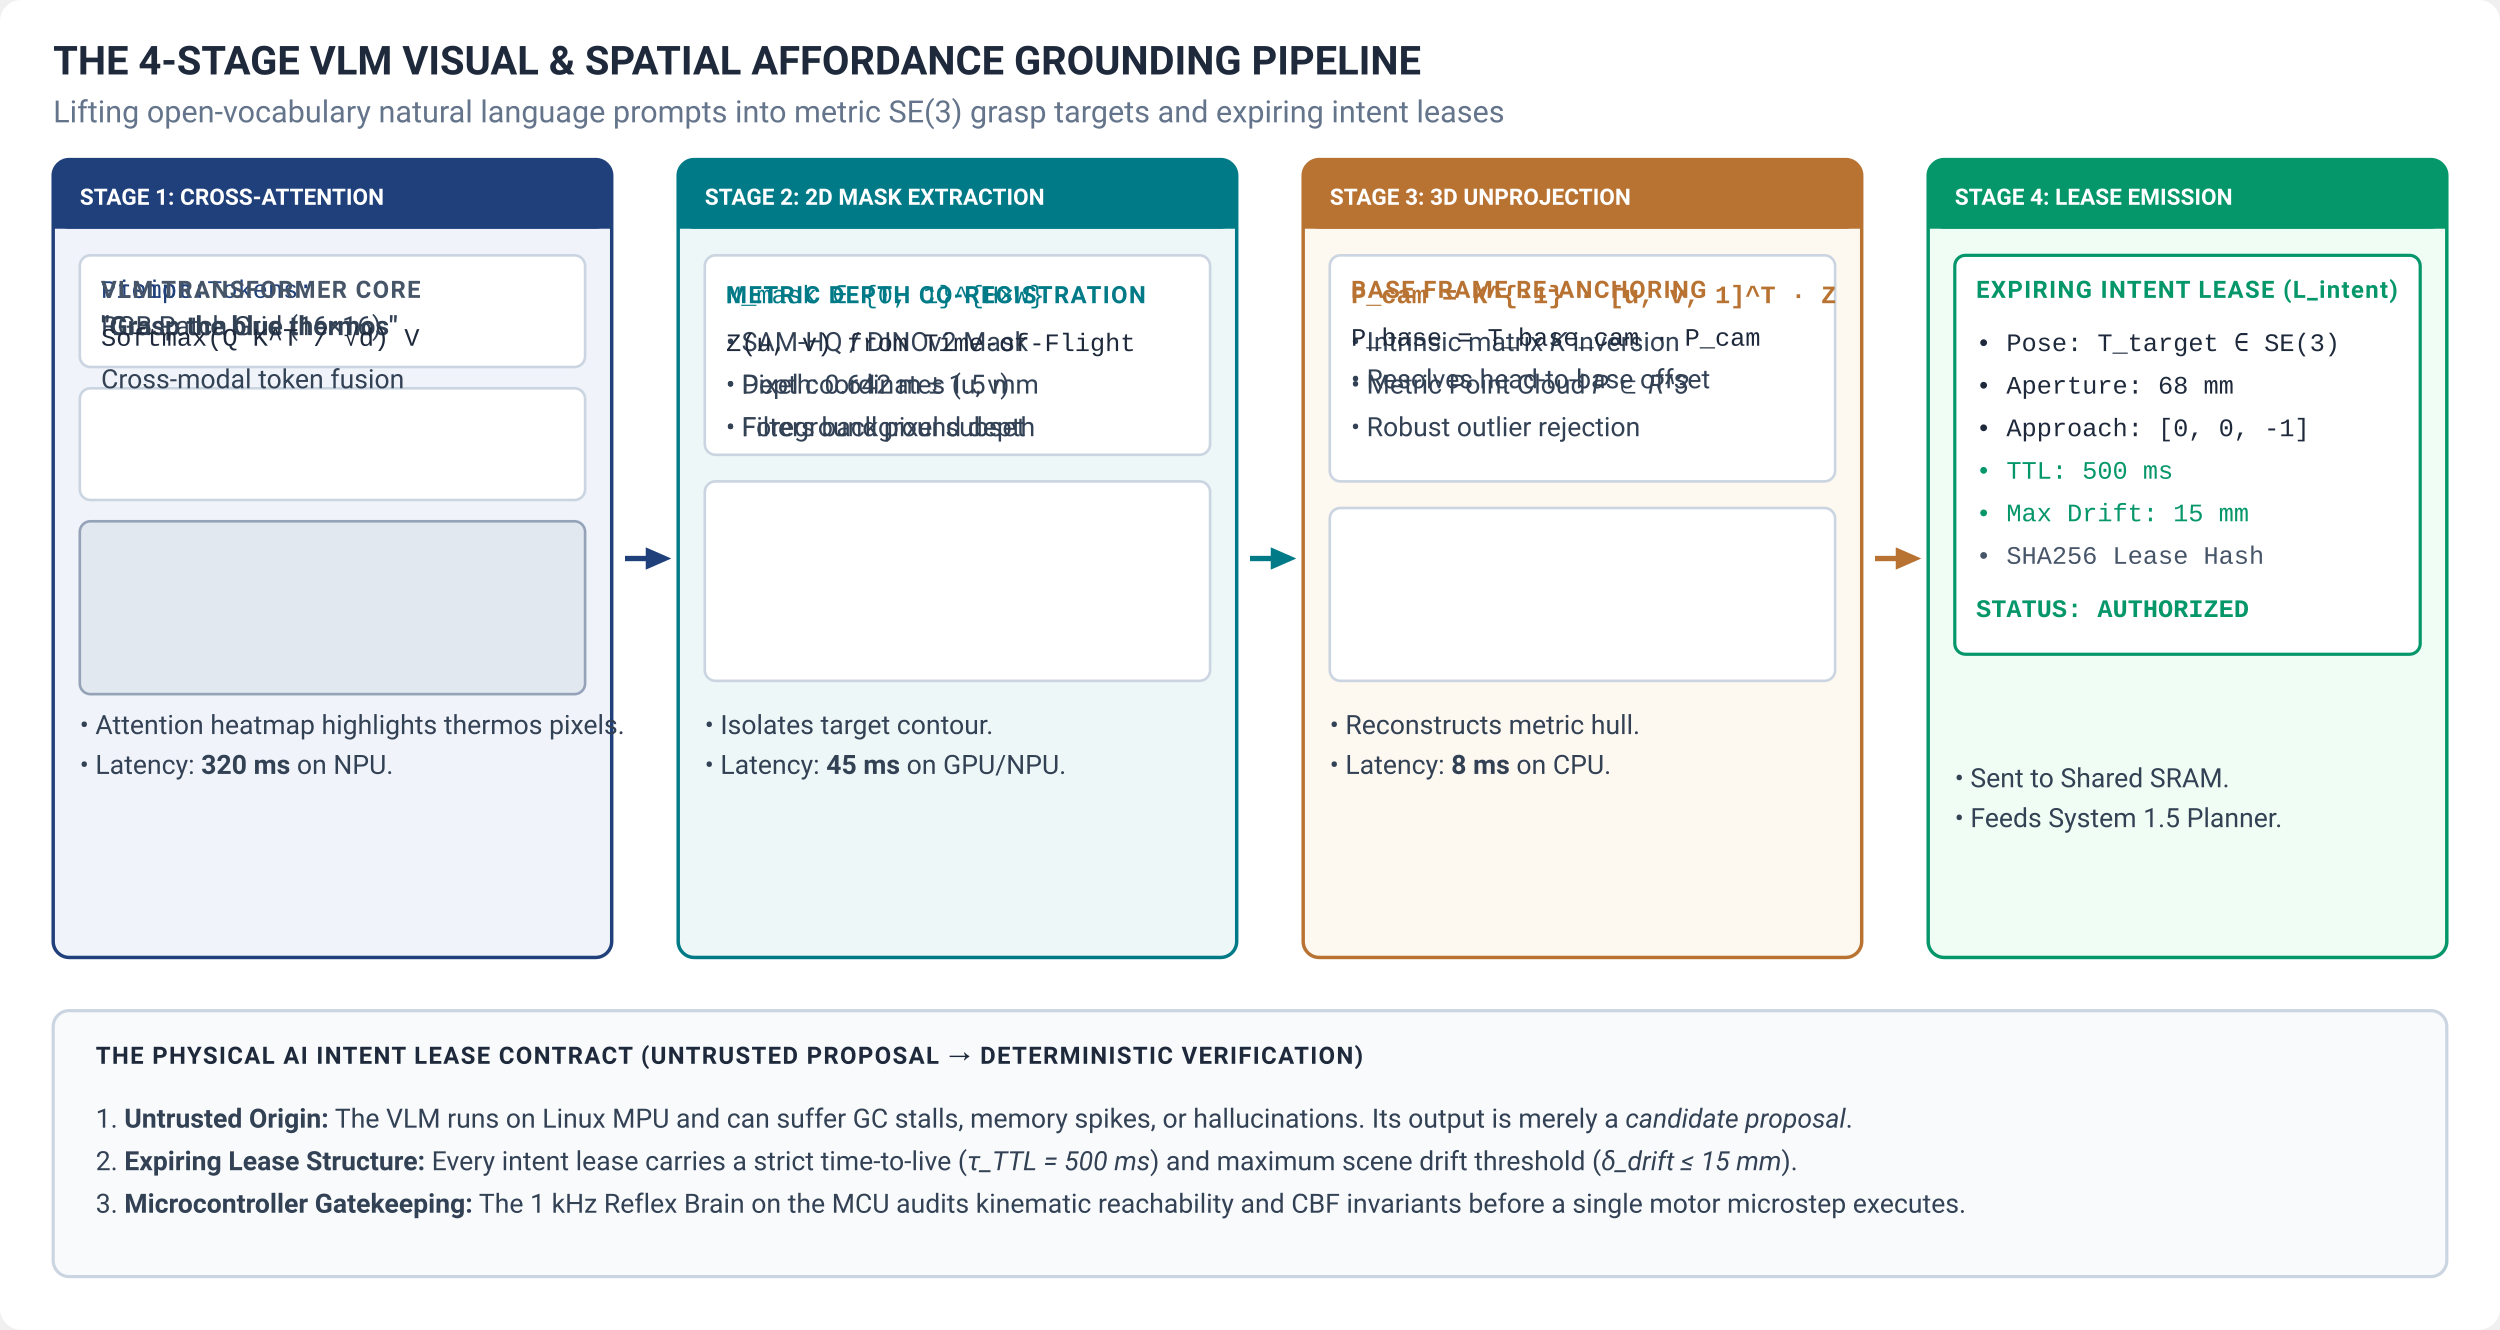
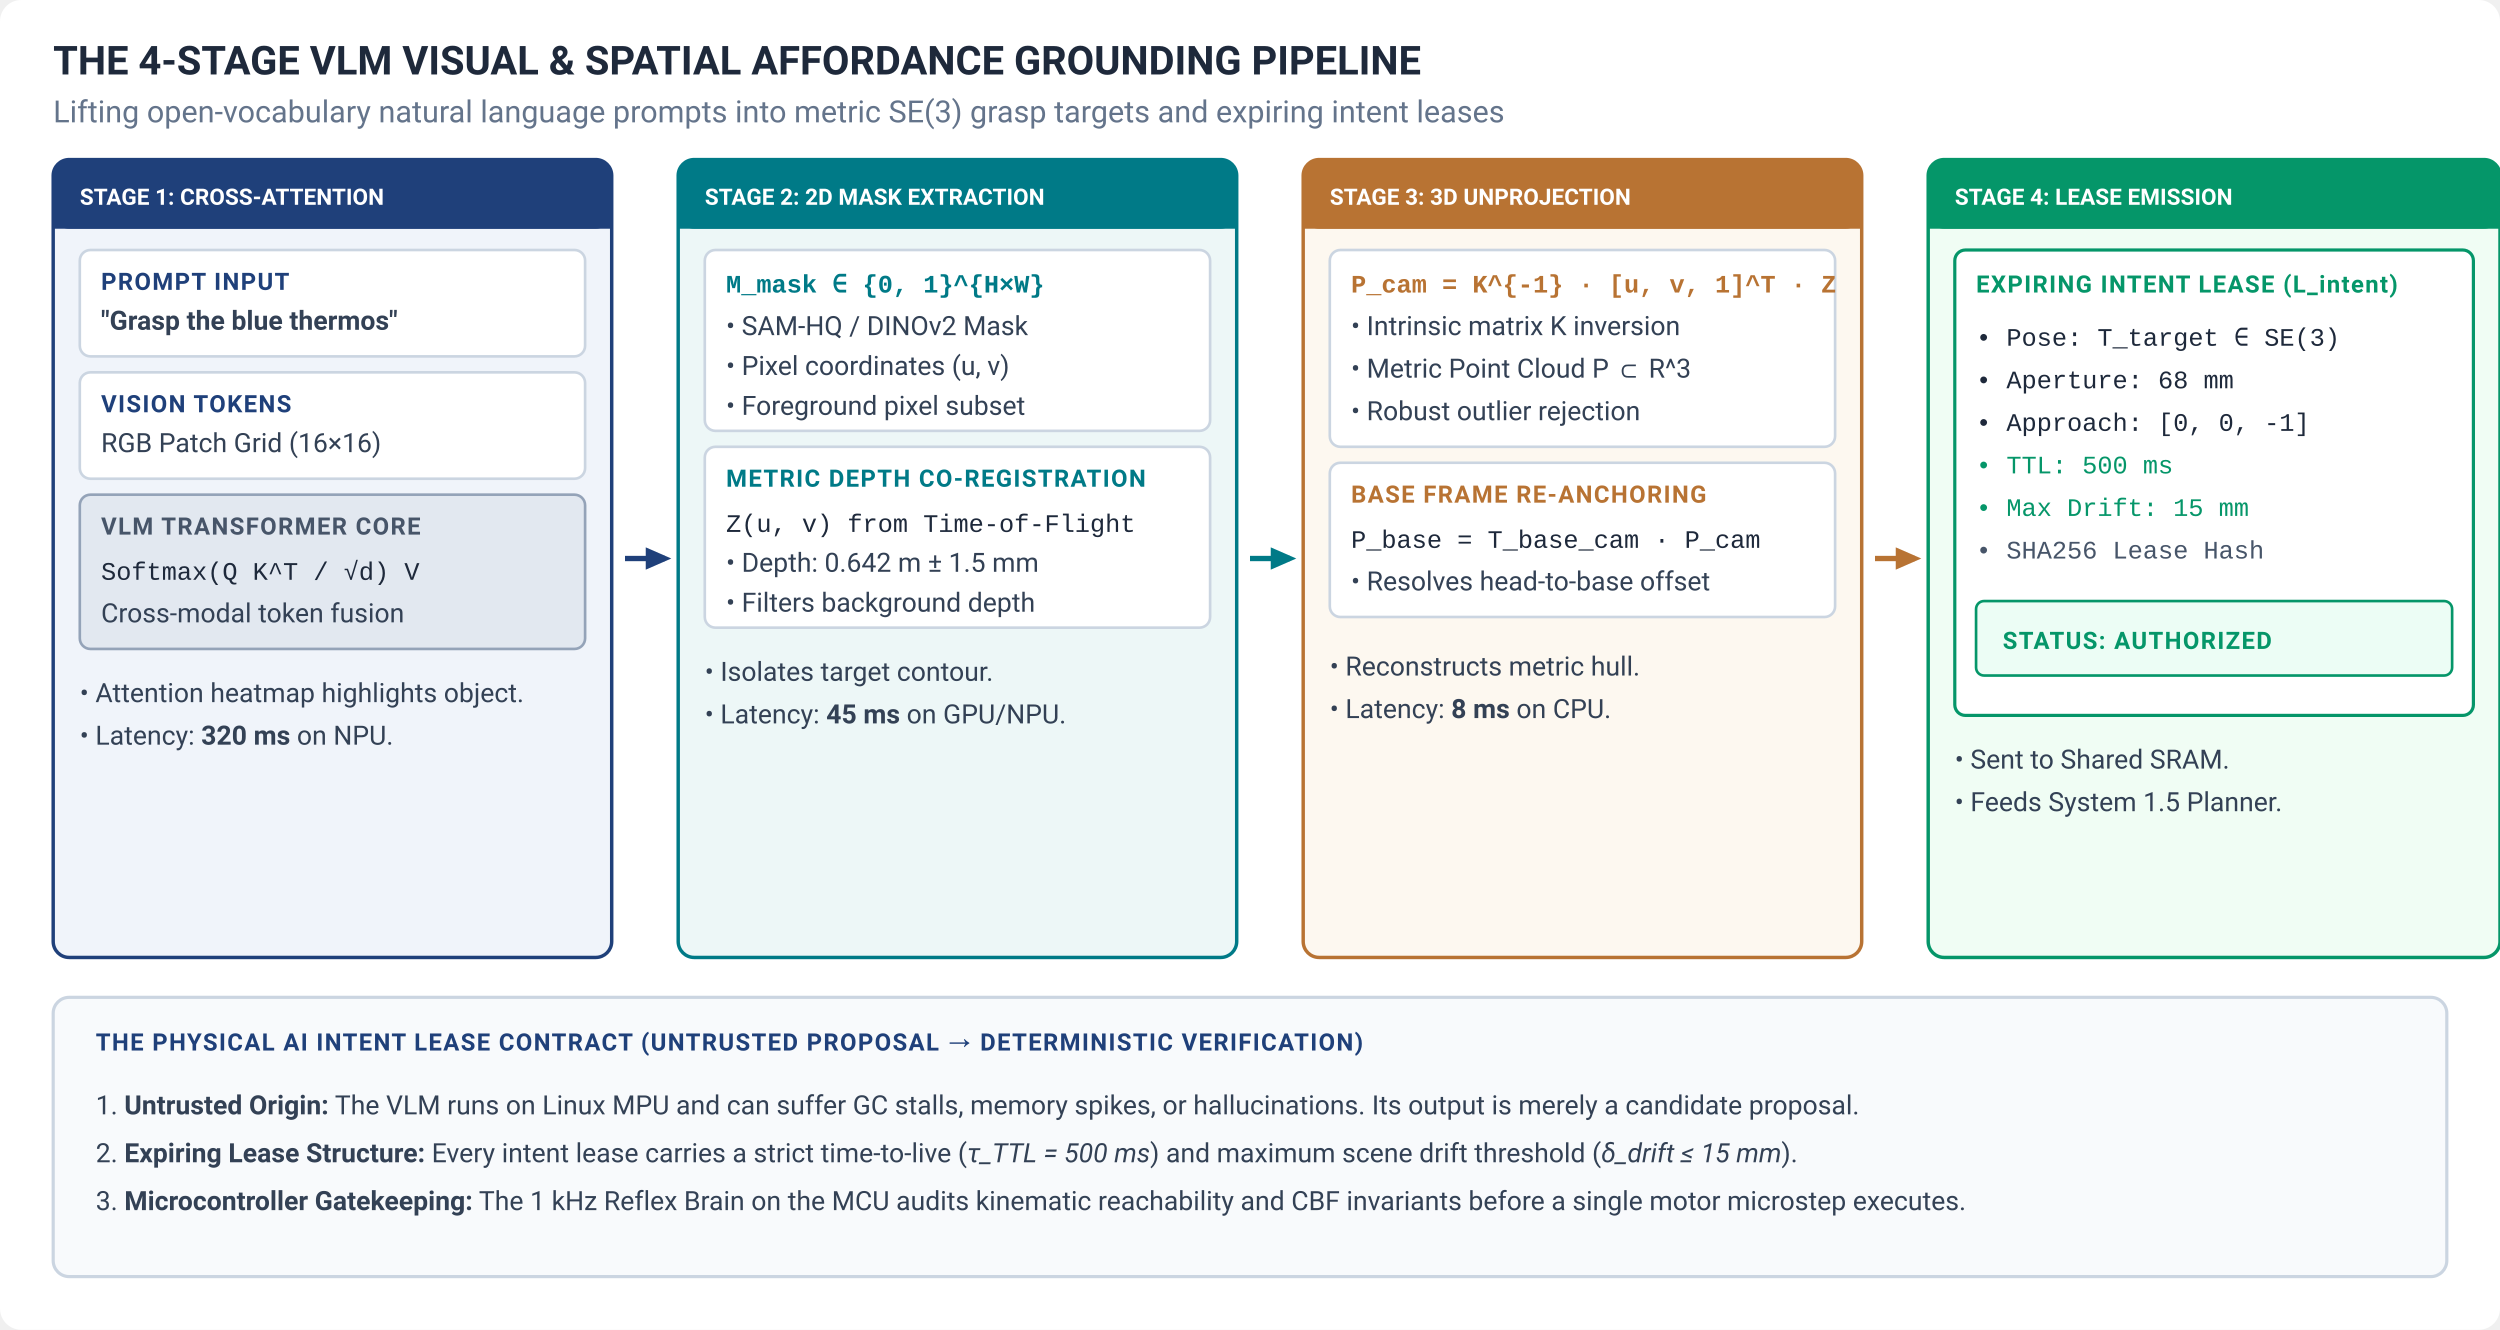
<svg xmlns="http://www.w3.org/2000/svg" viewBox="0 0 940 500" width="100%" height="100%">
  <defs>
    <style>
      .title { font-family: -apple-system, BlinkMacSystemFont, "Segoe UI", Roboto, Helvetica, Arial, sans-serif; font-size: 15px; font-weight: 700; fill: #1E293B; }
      .subtitle { font-family: -apple-system, BlinkMacSystemFont, "Segoe UI", Roboto, Helvetica, Arial, sans-serif; font-size: 11.5px; fill: #64748B; }
      .box-title { font-family: -apple-system, BlinkMacSystemFont, "Segoe UI", Roboto, Helvetica, Arial, sans-serif; font-size: 12px; font-weight: 700; }
      .body-txt { font-family: -apple-system, BlinkMacSystemFont, "Segoe UI", Roboto, Helvetica, Arial, sans-serif; font-size: 10px; fill: #334155; line-height: 1.4; }
      .mono-txt { font-family: "SFMono-Regular", Menlo, Monaco, Consolas, "Liberation Mono", "Courier New", monospace; font-size: 9.5px; }
      .badge-txt { font-family: -apple-system, BlinkMacSystemFont, "Segoe UI", Roboto, Helvetica, Arial, sans-serif; font-size: 9px; font-weight: 700; text-transform: uppercase; letter-spacing: 0.5px; }
      .tag-txt { font-family: -apple-system, BlinkMacSystemFont, "Segoe UI", Roboto, Helvetica, Arial, sans-serif; font-size: 8.5px; font-weight: 700; }
    </style>
    <marker id="arr-blue" viewBox="0 0 10 10" refX="6" refY="5" markerWidth="6" markerHeight="6" orient="auto-start-reverse">
      <path d="M 0 1.5 L 8 5 L 0 8.5 z" fill="#1F407A" />
    </marker>
    <marker id="arr-teal" viewBox="0 0 10 10" refX="6" refY="5" markerWidth="6" markerHeight="6" orient="auto-start-reverse">
      <path d="M 0 1.5 L 8 5 L 0 8.5 z" fill="#007A87" />
    </marker>
    <marker id="arr-amber" viewBox="0 0 10 10" refX="6" refY="5" markerWidth="6" markerHeight="6" orient="auto-start-reverse">
      <path d="M 0 1.5 L 8 5 L 0 8.5 z" fill="#B87333" />
    </marker>
  </defs>
  <rect width="940" height="500" fill="#FFFFFF" rx="8" />
  <text class="title" x="20" y="28">THE 4-STAGE VLM VISUAL &amp; SPATIAL AFFORDANCE GROUNDING PIPELINE</text>
  <text class="subtitle" x="20" y="46">Lifting open-vocabulary natural language prompts into metric SE(3) grasp targets and expiring intent leases</text>
  <g transform="translate(20, 60)">
    <g transform="translate(0, 0)">
      <rect width="210" height="300" rx="6" fill="#F0F4FA" stroke="#1F407A" stroke-width="1.3" />
      <rect x="0" y="0" width="210" height="26" rx="6" fill="#1F407A" />
      <rect x="0" y="20" width="210" height="6" fill="#1F407A" />
      <text class="tag-txt" x="10" y="17" fill="#FFFFFF">STAGE 1: CROSS-ATTENTION</text>
-       <g transform="translate(10, 36)">
-         <rect width="190" height="42" rx="4" fill="#FFFFFF" stroke="#CBD5E1" stroke-width="1" />
-         <text class="mono-txt" x="8" y="16" fill="#1F407A">Prompt:</text>
+       <g transform="translate(10, 34)">
+         <rect y="0" width="190" height="40" rx="4" fill="#FFFFFF" stroke="#CBD5E1" stroke-width="1" />
+         <text class="badge-txt" x="8" y="15" fill="#1F407A">PROMPT INPUT</text>
        <text class="body-txt" x="8" y="30" font-weight="700" fill="#1E293B">"Grasp the blue thermos"</text>
-         <rect y="50" width="190" height="42" rx="4" fill="#FFFFFF" stroke="#CBD5E1" stroke-width="1" />
-         <text class="mono-txt" x="8" y="16" fill="#1F407A">Vision Tokens:</text>
-         <text class="body-txt" x="8" y="30" fill="#1E293B">RGB Patch Grid (16×16)</text>
-         <rect y="100" width="190" height="65" rx="4" fill="#E2E8F0" stroke="#94A3B8" stroke-width="1" />
-         <text class="badge-txt" x="8" y="16" fill="#475569">VLM TRANSFORMER CORE</text>
-         <text class="mono-txt" x="8" y="34" fill="#1E293B">Softmax(Q K^T / √d) V</text>
-         <text class="body-txt" x="8" y="50" fill="#64748B">Cross-modal token fusion</text>
-         <text class="body-txt" x="0" y="180">
-           <tspan x="0" dy="0">• Attention heatmap highlights thermos pixels.</tspan>
-           <tspan x="0" dy="15">• Latency: <tspan font-weight="700">320 ms</tspan> on NPU.</tspan>
+         <rect y="46" width="190" height="40" rx="4" fill="#FFFFFF" stroke="#CBD5E1" stroke-width="1" />
+         <text class="badge-txt" x="8" y="61" fill="#1F407A">VISION TOKENS</text>
+         <text class="body-txt" x="8" y="76" fill="#1E293B">RGB Patch Grid (16×16)</text>
+         <rect y="92" width="190" height="58" rx="4" fill="#E2E8F0" stroke="#94A3B8" stroke-width="1" />
+         <text class="badge-txt" x="8" y="107" fill="#475569">VLM TRANSFORMER CORE</text>
+         <text class="mono-txt" x="8" y="124" fill="#1E293B">Softmax(Q K^T / √d) V</text>
+         <text class="body-txt" x="8" y="140" fill="#64748B">Cross-modal token fusion</text>
+         <text class="body-txt" x="0" y="170">
+           <tspan x="0" dy="0">• Attention heatmap highlights object.</tspan>
+           <tspan x="0" dy="16">• Latency: <tspan font-weight="700">320 ms</tspan> on NPU.</tspan>
        </text>
      </g>
    </g>
    <line x1="215" y1="150" x2="230" y2="150" stroke="#1F407A" stroke-width="2" marker-end="url(#arr-blue)" />
    <g transform="translate(235, 0)">
      <rect width="210" height="300" rx="6" fill="#EDF7F7" stroke="#007A87" stroke-width="1.3" />
      <rect x="0" y="0" width="210" height="26" rx="6" fill="#007A87" />
      <rect x="0" y="20" width="210" height="6" fill="#007A87" />
      <text class="tag-txt" x="10" y="17" fill="#FFFFFF">STAGE 2: 2D MASK EXTRACTION</text>
-       <g transform="translate(10, 36)">
-         <rect width="190" height="75" rx="4" fill="#FFFFFF" stroke="#CBD5E1" stroke-width="1" />
-         <text class="mono-txt" x="8" y="18" fill="#007A87">M_mask ∈ {0, 1}^{H×W}</text>
-         <text class="body-txt" x="8" y="36">• SAM-HQ / DINOv2 Mask</text>
-         <text class="body-txt" x="8" y="52">• Pixel coordinates (u, v)</text>
-         <text class="body-txt" x="8" y="68">• Foreground pixel subset</text>
-         <rect y="85" width="190" height="75" rx="4" fill="#FFFFFF" stroke="#CBD5E1" stroke-width="1" />
-         <text class="badge-txt" x="8" y="18" fill="#007A87">METRIC DEPTH CO-REGISTRATION</text>
-         <text class="mono-txt" x="8" y="36" fill="#1E293B">Z(u, v) from Time-of-Flight</text>
-         <text class="body-txt" x="8" y="52">• Depth: 0.642 m ± 1.5 mm</text>
-         <text class="body-txt" x="8" y="68">• Filters background depth</text>
-         <text class="body-txt" x="0" y="180">
+       <g transform="translate(10, 34)">
+         <rect y="0" width="190" height="68" rx="4" fill="#FFFFFF" stroke="#CBD5E1" stroke-width="1" />
+         <text class="mono-txt" x="8" y="16" fill="#007A87" font-weight="700">M_mask ∈ {0, 1}^{H×W}</text>
+         <text class="body-txt" x="8" y="32">• SAM-HQ / DINOv2 Mask</text>
+         <text class="body-txt" x="8" y="47">• Pixel coordinates (u, v)</text>
+         <text class="body-txt" x="8" y="62">• Foreground pixel subset</text>
+         <rect y="74" width="190" height="68" rx="4" fill="#FFFFFF" stroke="#CBD5E1" stroke-width="1" />
+         <text class="badge-txt" x="8" y="89" fill="#007A87">METRIC DEPTH CO-REGISTRATION</text>
+         <text class="mono-txt" x="8" y="106" fill="#1E293B">Z(u, v) from Time-of-Flight</text>
+         <text class="body-txt" x="8" y="121">• Depth: 0.642 m ± 1.5 mm</text>
+         <text class="body-txt" x="8" y="136">• Filters background depth</text>
+         <text class="body-txt" x="0" y="162">
          <tspan x="0" dy="0">• Isolates target contour.</tspan>
-           <tspan x="0" dy="15">• Latency: <tspan font-weight="700">45 ms</tspan> on GPU/NPU.</tspan>
+           <tspan x="0" dy="16">• Latency: <tspan font-weight="700">45 ms</tspan> on GPU/NPU.</tspan>
        </text>
      </g>
    </g>
    <line x1="450" y1="150" x2="465" y2="150" stroke="#007A87" stroke-width="2" marker-end="url(#arr-teal)" />
    <g transform="translate(470, 0)">
      <rect width="210" height="300" rx="6" fill="#FDF8F0" stroke="#B87333" stroke-width="1.3" />
      <rect x="0" y="0" width="210" height="26" rx="6" fill="#B87333" />
      <rect x="0" y="20" width="210" height="6" fill="#B87333" />
      <text class="tag-txt" x="10" y="17" fill="#FFFFFF">STAGE 3: 3D UNPROJECTION</text>
-       <g transform="translate(10, 36)">
-         <rect width="190" height="85" rx="4" fill="#FFFFFF" stroke="#CBD5E1" stroke-width="1" />
-         <text class="mono-txt" x="8" y="18" fill="#B87333" font-weight="700">P_cam = K^{-1} · [u, v, 1]^T · Z</text>
-         <text class="body-txt" x="8" y="36">• Intrinsic matrix <tspan font-style="italic">K</tspan> inversion</text>
-         <text class="body-txt" x="8" y="52">• Metric Point Cloud <tspan font-style="italic">P ⊂ R^3</tspan>
-         </text>
-         <text class="body-txt" x="8" y="68">• Robust outlier rejection</text>
-         <rect y="95" width="190" height="65" rx="4" fill="#FFFFFF" stroke="#CBD5E1" stroke-width="1" />
-         <text class="badge-txt" x="8" y="16" fill="#B87333">BASE FRAME RE-ANCHORING</text>
-         <text class="mono-txt" x="8" y="34" fill="#1E293B">P_base = T_base_cam · P_cam</text>
-         <text class="body-txt" x="8" y="50">• Resolves head-to-base offset</text>
-         <text class="body-txt" x="0" y="180">
+       <g transform="translate(10, 34)">
+         <rect y="0" width="190" height="74" rx="4" fill="#FFFFFF" stroke="#CBD5E1" stroke-width="1" />
+         <text class="mono-txt" x="8" y="16" fill="#B87333" font-weight="700">P_cam = K^{-1} · [u, v, 1]^T · Z</text>
+         <text class="body-txt" x="8" y="32">• Intrinsic matrix K inversion</text>
+         <text class="body-txt" x="8" y="48">• Metric Point Cloud P ⊂ R^3</text>
+         <text class="body-txt" x="8" y="64">• Robust outlier rejection</text>
+         <rect y="80" width="190" height="58" rx="4" fill="#FFFFFF" stroke="#CBD5E1" stroke-width="1" />
+         <text class="badge-txt" x="8" y="95" fill="#B87333">BASE FRAME RE-ANCHORING</text>
+         <text class="mono-txt" x="8" y="112" fill="#1E293B">P_base = T_base_cam · P_cam</text>
+         <text class="body-txt" x="8" y="128">• Resolves head-to-base offset</text>
+         <text class="body-txt" x="0" y="160">
          <tspan x="0" dy="0">• Reconstructs metric hull.</tspan>
-           <tspan x="0" dy="15">• Latency: <tspan font-weight="700">8 ms</tspan> on CPU.</tspan>
+           <tspan x="0" dy="16">• Latency: <tspan font-weight="700">8 ms</tspan> on CPU.</tspan>
        </text>
      </g>
    </g>
    <line x1="685" y1="150" x2="700" y2="150" stroke="#B87333" stroke-width="2" marker-end="url(#arr-amber)" />
    <g transform="translate(705, 0)">
-       <rect width="195" height="300" rx="6" fill="#F0FDF4" stroke="#059669" stroke-width="1.3" />
-       <rect x="0" y="0" width="195" height="26" rx="6" fill="#059669" />
-       <rect x="0" y="20" width="195" height="6" fill="#059669" />
+       <rect width="215" height="300" rx="6" fill="#F0FDF4" stroke="#059669" stroke-width="1.3" />
+       <rect x="0" y="0" width="215" height="26" rx="6" fill="#059669" />
+       <rect x="0" y="20" width="215" height="6" fill="#059669" />
      <text class="tag-txt" x="10" y="17" fill="#FFFFFF">STAGE 4: LEASE EMISSION</text>
-       <g transform="translate(10, 36)">
-         <rect width="175" height="150" rx="4" fill="#FFFFFF" stroke="#059669" stroke-width="1.2" />
+       <g transform="translate(10, 34)">
+         <rect y="0" width="195" height="175" rx="4" fill="#FFFFFF" stroke="#059669" stroke-width="1.2" />
        <text class="badge-txt" x="8" y="16" fill="#059669">EXPIRING INTENT LEASE (L_intent)</text>
        <text class="mono-txt" x="8" y="36" fill="#1E293B">• Pose: T_target ∈ SE(3)</text>
        <text class="mono-txt" x="8" y="52" fill="#1E293B">• Aperture: 68 mm</text>
        <text class="mono-txt" x="8" y="68" fill="#1E293B">• Approach: [0, 0, -1]</text>
        <text class="mono-txt" x="8" y="84" fill="#059669">• TTL: 500 ms</text>
        <text class="mono-txt" x="8" y="100" fill="#059669">• Max Drift: 15 mm</text>
        <text class="mono-txt" x="8" y="116" fill="#475569">• SHA256 Lease Hash</text>
-         <text class="mono-txt" x="8" y="136" font-weight="700" fill="#059669">STATUS: AUTHORIZED</text>
-         <text class="body-txt" x="0" y="200">
+         <rect x="8" y="132" width="179" height="28" rx="3" fill="#ECFDF5" stroke="#059669" stroke-width="1" />
+         <text class="badge-txt" x="18" y="150" fill="#059669">STATUS: AUTHORIZED</text>
+         <text class="body-txt" x="0" y="195">
          <tspan x="0" dy="0">• Sent to Shared SRAM.</tspan>
-           <tspan x="0" dy="15">• Feeds System 1.5 Planner.</tspan>
+           <tspan x="0" dy="16">• Feeds System 1.5 Planner.</tspan>
        </text>
      </g>
    </g>
  </g>
-   <g transform="translate(20, 380)">
-     <rect width="900" height="100" rx="6" fill="#F8FAFC" stroke="#CBD5E1" stroke-width="1.2" />
-     <text class="badge-txt" x="16" y="20" fill="#1E293B">THE PHYSICAL AI INTENT LEASE CONTRACT (UNTRUSTED PROPOSAL → DETERMINISTIC VERIFICATION)</text>
+   <g transform="translate(20, 375)">
+     <rect width="900" height="105" rx="6" fill="#F8FAFC" stroke="#CBD5E1" stroke-width="1.2" />
+     <text class="badge-txt" x="16" y="20" fill="#1F407A">THE PHYSICAL AI INTENT LEASE CONTRACT (UNTRUSTED PROPOSAL → DETERMINISTIC VERIFICATION)</text>
    <g transform="translate(16, 32)">
      <text class="body-txt" x="0" y="12">
-         <tspan x="0" dy="0">1. <tspan font-weight="700">Untrusted Origin:</tspan> The VLM runs on Linux MPU and can suffer GC stalls, memory spikes, or hallucinations. Its output is merely a <tspan font-style="italic">candidate proposal</tspan>.</tspan>
-         <tspan x="0" dy="16">2. <tspan font-weight="700">Expiring Lease Structure:</tspan> Every intent lease carries a strict time-to-live (<tspan font-style="italic">τ_TTL = 500 ms</tspan>) and maximum scene drift threshold (<tspan font-style="italic">δ_drift ≤ 15 mm</tspan>).</tspan>
-         <tspan x="0" dy="16">3. <tspan font-weight="700">Microcontroller Gatekeeping:</tspan> The 1 kHz Reflex Brain on the MCU audits kinematic reachability and CBF invariants before a single motor microstep executes.</tspan>
+         <tspan x="0" dy="0">1. <tspan font-weight="700">Untrusted Origin:</tspan> The VLM runs on Linux MPU and can suffer GC stalls, memory spikes, or hallucinations. Its output is merely a candidate proposal.</tspan>
+         <tspan x="0" dy="18">2. <tspan font-weight="700">Expiring Lease Structure:</tspan> Every intent lease carries a strict time-to-live (<tspan font-style="italic">τ_TTL = 500 ms</tspan>) and maximum scene drift threshold (<tspan font-style="italic">δ_drift ≤ 15 mm</tspan>).</tspan>
+         <tspan x="0" dy="18">3. <tspan font-weight="700">Microcontroller Gatekeeping:</tspan> The 1 kHz Reflex Brain on the MCU audits kinematic reachability and CBF invariants before a single motor microstep executes.</tspan>
      </text>
    </g>
  </g>
</svg>
